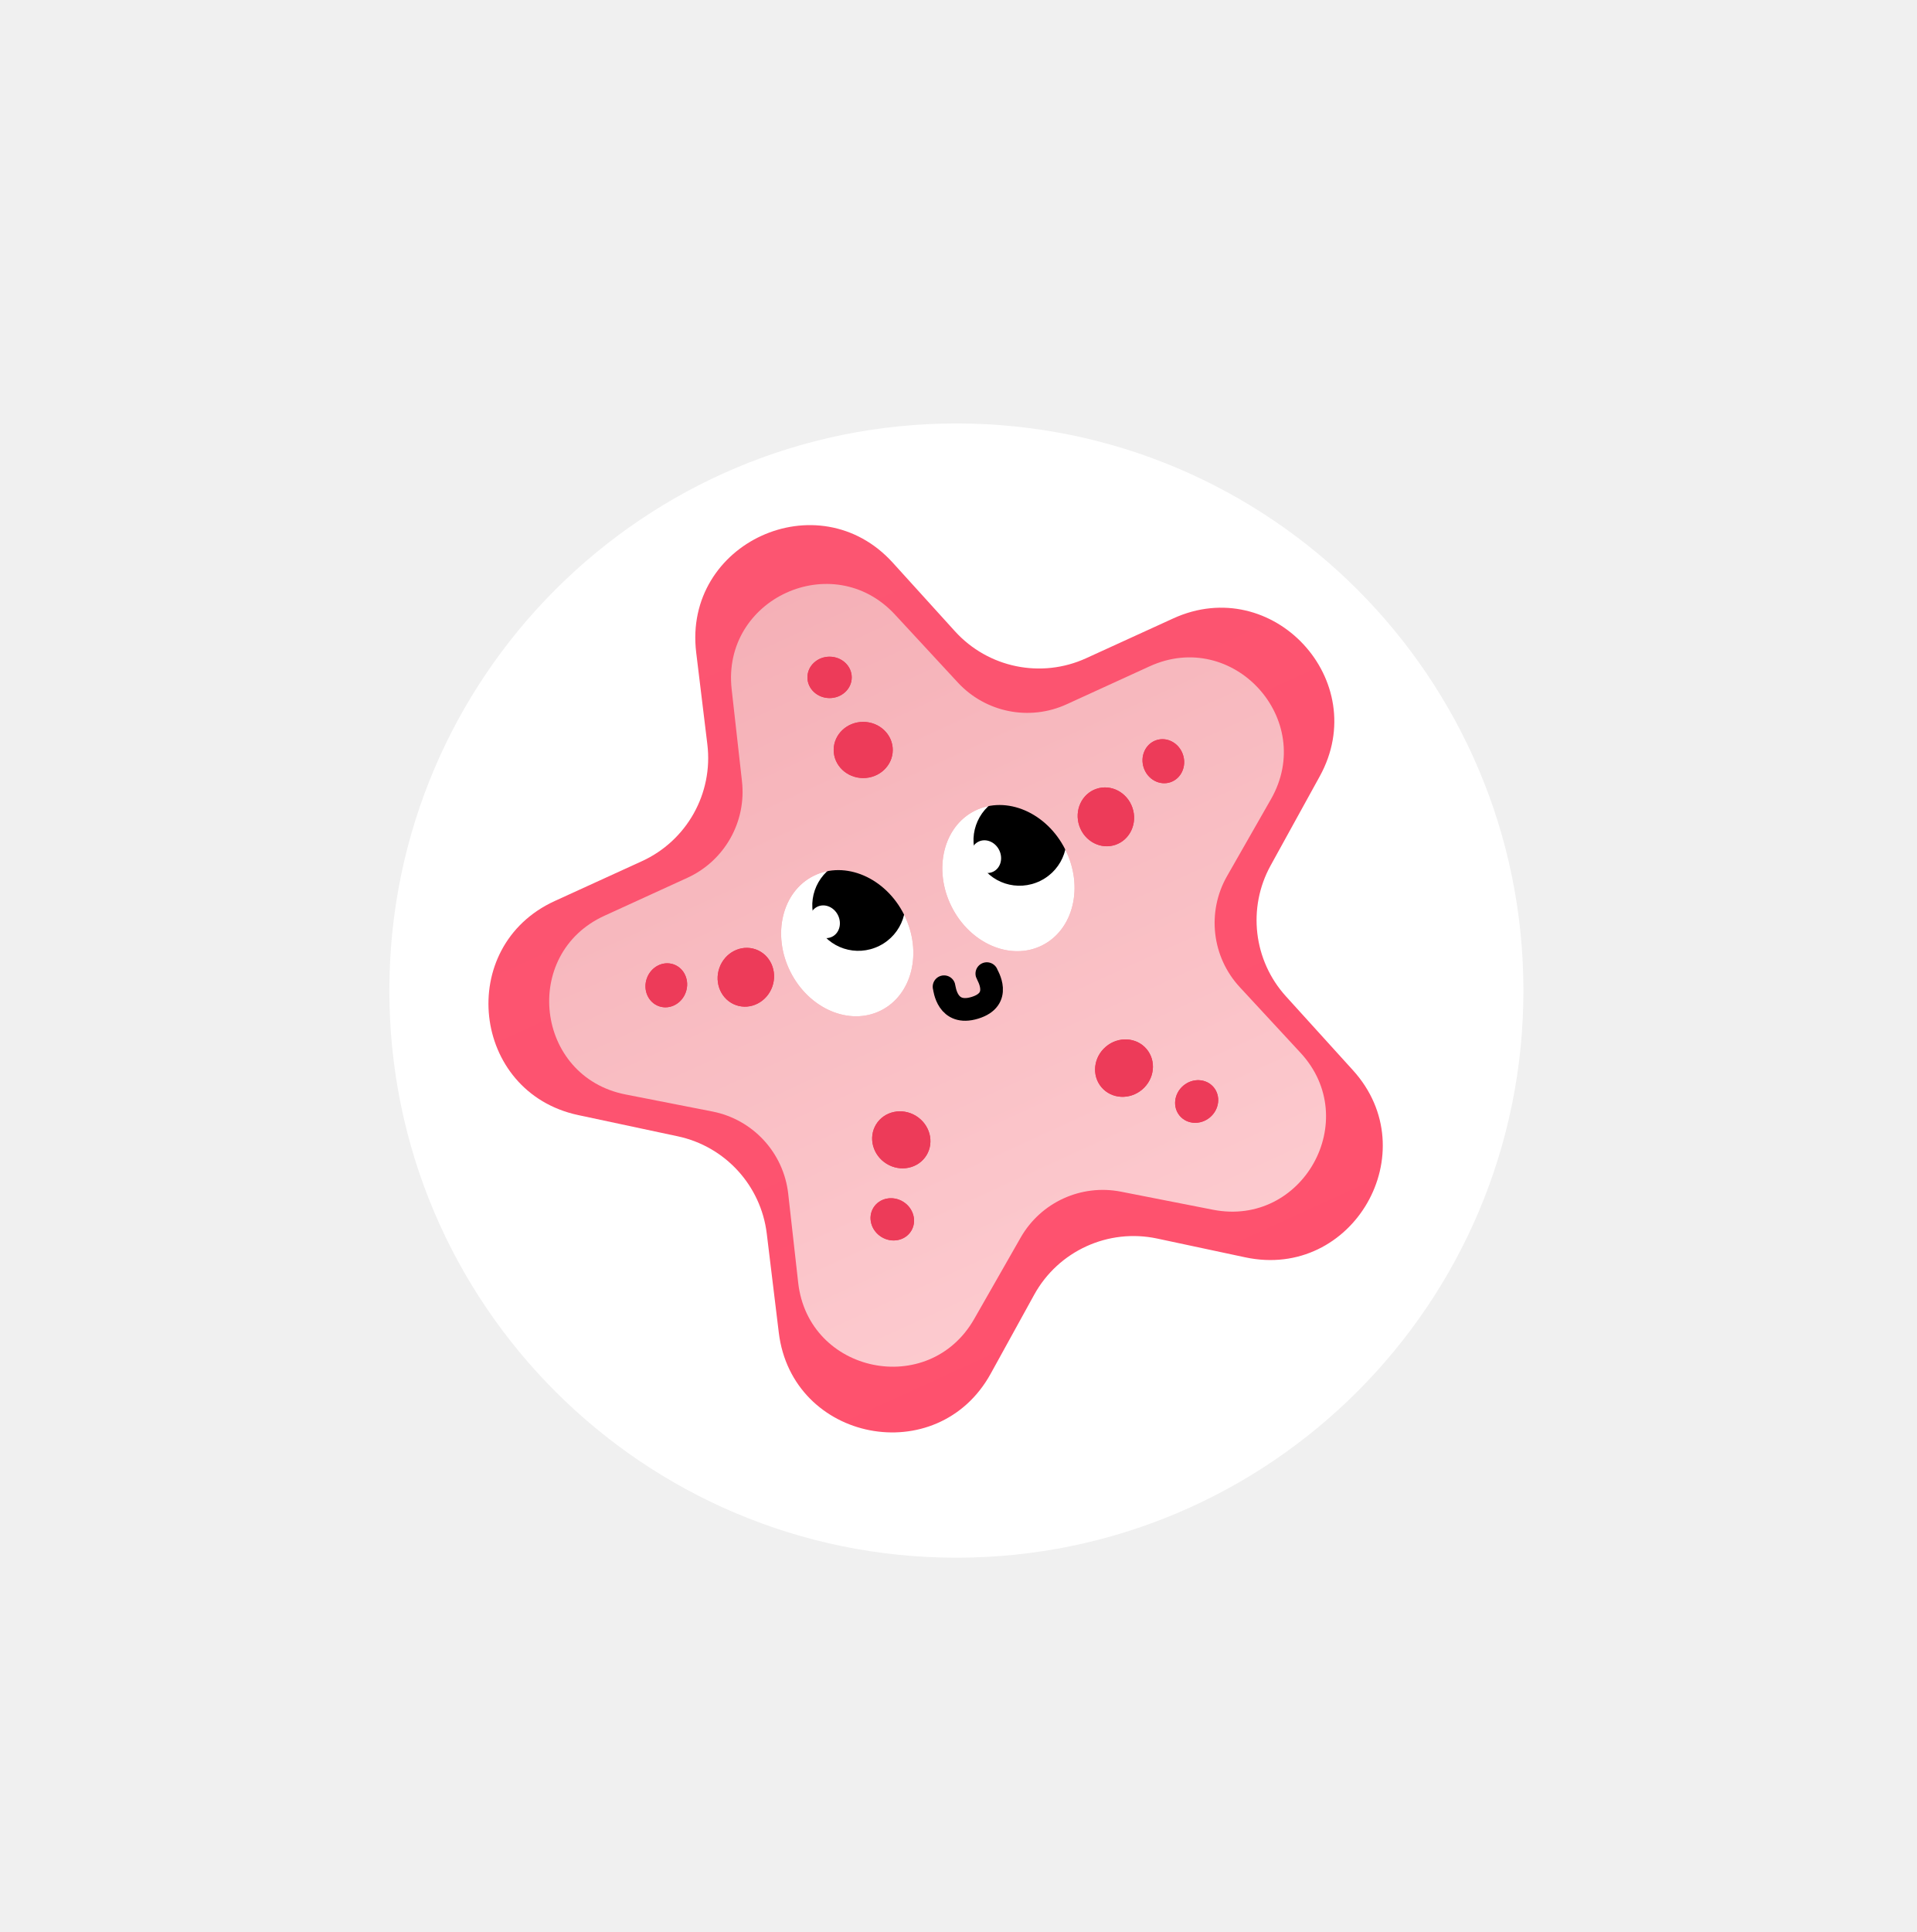
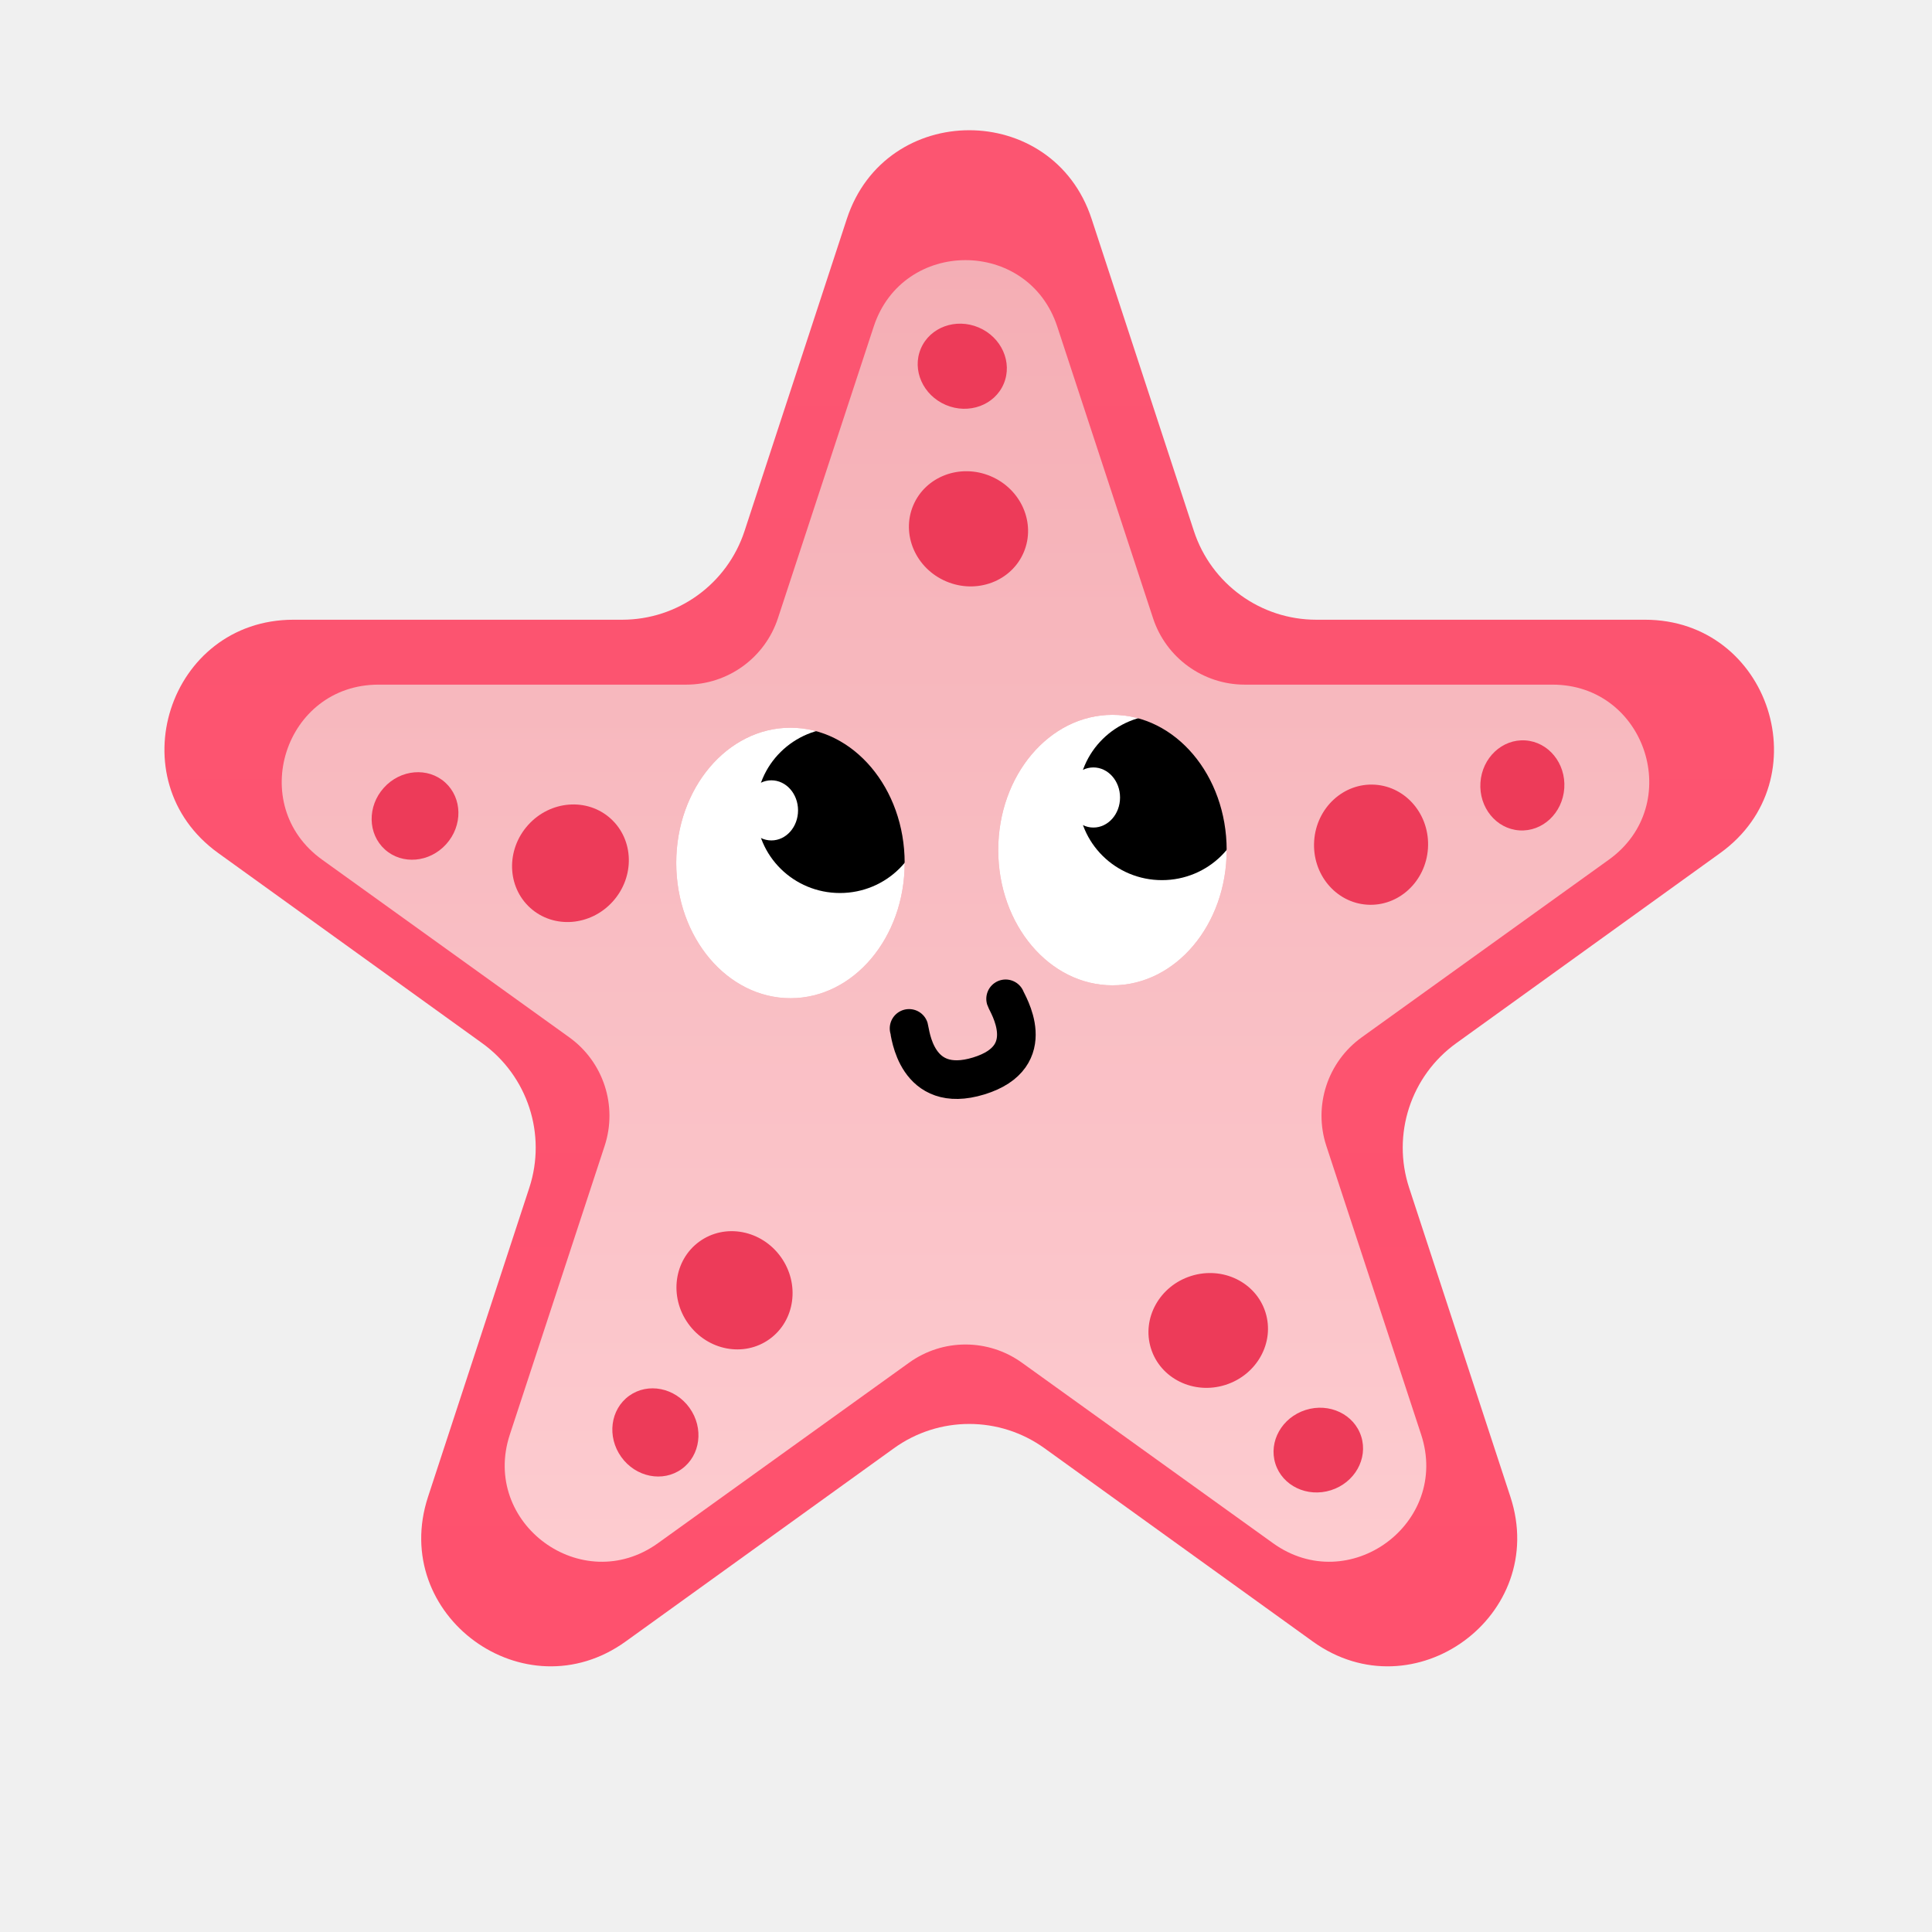
- <svg xmlns="http://www.w3.org/2000/svg" width="507" height="511" viewBox="0 0 507 511" fill="none">
-   <circle cx="253" cy="262" r="150" fill="white" />
-   <path d="M184.171 172.595C180.644 143.555 216.527 127.163 236.18 148.837L252.616 166.961C261.394 176.642 275.428 179.529 287.313 174.1L310.371 163.566C336.662 151.556 363.068 180.014 349.122 205.327L336.131 228.909C329.949 240.131 331.577 254.04 340.185 263.532L357.904 283.073C377.469 304.649 357.911 338.632 329.425 332.558L306.113 327.587C293.177 324.829 279.961 330.866 273.58 342.449L262.08 363.322C248.029 388.828 209.528 381.367 206.017 352.458L202.837 326.275C201.292 313.556 191.839 303.221 179.306 300.549L152.969 294.933C124.697 288.905 120.46 250.321 146.751 238.311L169.808 227.778C181.694 222.348 188.696 209.851 187.121 196.881L184.171 172.595Z" fill="url(#paint0_linear_1074_13262)" />
-   <path d="M193.551 182.305C190.862 158.325 220.352 144.835 236.746 162.546L253.394 180.532C260.73 188.457 272.327 190.778 282.147 186.286L304.104 176.242C326.19 166.138 348.264 190.282 336.221 211.371L324.601 231.719C319.19 241.195 320.552 253.085 327.965 261.094L344.037 278.458C360.472 296.212 344.62 324.624 320.878 319.966L296.532 315.189C286.002 313.123 275.328 318.005 270.008 327.322L257.707 348.863C245.712 369.868 213.844 363.287 211.148 339.247L208.512 315.738C207.296 304.894 199.186 296.09 188.477 293.989L165.477 289.477C141.641 284.8 137.797 252.318 159.883 242.215L181.84 232.171C191.66 227.679 197.485 217.389 196.281 206.657L193.551 182.305Z" fill="url(#paint1_linear_1074_13262)" />
-   <ellipse cx="5.86" cy="5.473" rx="5.86" ry="5.473" transform="matrix(0.99999 0.00450466 -0.00450732 0.99999 213.618 173.665)" fill="#ED3B59" />
-   <ellipse cx="7.814" cy="7.428" rx="7.814" ry="7.428" transform="matrix(0.99999 0.00450466 -0.00450732 0.99999 220.573 190.899)" fill="#ED3B59" />
-   <ellipse cx="5.864" cy="5.47" rx="5.864" ry="5.47" transform="matrix(0.323669 0.946169 -0.946032 0.324077 311.025 194.014)" fill="#ED3B59" />
-   <ellipse cx="7.819" cy="7.424" rx="7.819" ry="7.424" transform="matrix(0.323669 0.946169 -0.946032 0.324077 297.039 206.244)" fill="#ED3B59" />
-   <ellipse cx="5.862" cy="5.472" rx="5.862" ry="5.472" transform="matrix(-0.763578 0.645718 -0.645195 -0.764016 324.567 291.732)" fill="#ED3B59" />
-   <ellipse cx="7.816" cy="7.426" rx="7.816" ry="7.426" transform="matrix(-0.763578 0.645718 -0.645195 -0.764016 308.1 283.136)" fill="#ED3B59" />
-   <ellipse cx="5.861" cy="5.472" rx="5.861" ry="5.472" transform="matrix(-0.85155 -0.524271 0.523751 -0.851873 238.17 330.241)" fill="#ED3B59" />
-   <ellipse cx="7.815" cy="7.427" rx="7.815" ry="7.427" transform="matrix(-0.85155 -0.524271 0.523751 -0.851873 241.188 311.902)" fill="#ED3B59" />
-   <ellipse cx="5.864" cy="5.47" rx="5.864" ry="5.47" transform="matrix(0.331383 -0.943497 0.943355 0.331784 169.16 264.326)" fill="#ED3B59" />
-   <ellipse cx="7.819" cy="7.424" rx="7.819" ry="7.424" transform="matrix(0.331383 -0.943497 0.943355 0.331784 187.71 263.39)" fill="#ED3B59" />
-   <ellipse cx="5.86" cy="5.473" rx="5.86" ry="5.473" transform="matrix(0.99999 0.00450466 -0.00450732 0.99999 213.618 173.665)" fill="#ED3B59" />
-   <ellipse cx="7.814" cy="7.428" rx="7.814" ry="7.428" transform="matrix(0.99999 0.00450466 -0.00450732 0.99999 220.573 190.899)" fill="#ED3B59" />
-   <ellipse cx="5.864" cy="5.47" rx="5.864" ry="5.47" transform="matrix(0.323669 0.946169 -0.946032 0.324077 311.025 194.014)" fill="#ED3B59" />
-   <ellipse cx="7.819" cy="7.424" rx="7.819" ry="7.424" transform="matrix(0.323669 0.946169 -0.946032 0.324077 297.039 206.244)" fill="#ED3B59" />
-   <ellipse cx="5.862" cy="5.472" rx="5.862" ry="5.472" transform="matrix(-0.763578 0.645718 -0.645195 -0.764016 324.567 291.732)" fill="#ED3B59" />
-   <ellipse cx="7.816" cy="7.426" rx="7.816" ry="7.426" transform="matrix(-0.763578 0.645718 -0.645195 -0.764016 308.1 283.136)" fill="#ED3B59" />
-   <ellipse cx="5.861" cy="5.472" rx="5.861" ry="5.472" transform="matrix(-0.85155 -0.524271 0.523751 -0.851873 238.17 330.241)" fill="#ED3B59" />
-   <ellipse cx="7.815" cy="7.427" rx="7.815" ry="7.427" transform="matrix(-0.85155 -0.524271 0.523751 -0.851873 241.189 311.902)" fill="#ED3B59" />
-   <ellipse cx="5.864" cy="5.47" rx="5.864" ry="5.47" transform="matrix(0.331383 -0.943497 0.943355 0.331784 169.16 264.326)" fill="#ED3B59" />
-   <ellipse cx="7.819" cy="7.424" rx="7.819" ry="7.424" transform="matrix(0.331383 -0.943497 0.943355 0.331784 187.71 263.39)" fill="#ED3B59" />
-   <path d="M249.735 260.983C249.886 261.475 250.521 268.813 257.902 266.552C265.282 264.291 261.203 258.008 261.052 257.516" stroke="black" stroke-width="6" stroke-linecap="round" />
-   <mask id="mask0_1074_13262" style="mask-type:alpha" maskUnits="userSpaceOnUse" x="206" y="230" width="36" height="39">
-     <path d="M215.225 231.666C223.54 227.512 234.264 232.116 239.178 241.949C244.091 251.782 241.332 263.12 233.017 267.274C224.702 271.427 213.98 266.824 209.066 256.991C204.153 247.158 206.911 235.82 215.225 231.666Z" fill="white" />
+ <svg xmlns="http://www.w3.org/2000/svg" width="300" height="300" viewBox="0 0 300 300" fill="none">
+   <mask id="mask0_1078_13100" style="mask-type:alpha" maskUnits="userSpaceOnUse" x="0" y="0" width="300" height="300">
+     <circle cx="150" cy="150" r="150" fill="white" />
  </mask>
-   <g mask="url(#mask0_1074_13262)">
-     <ellipse cx="16.83" cy="19.903" rx="16.83" ry="19.903" transform="matrix(0.894589 -0.446891 0.446973 0.894548 200.17 239.187)" fill="white" />
-     <path d="M238.227 233.772C241.23 239.781 238.72 247.121 232.623 250.167C226.525 253.214 219.148 250.812 216.146 244.802C213.143 238.793 215.652 231.453 221.75 228.407C227.847 225.361 235.225 227.763 238.227 233.772Z" fill="black" />
-     <ellipse cx="3.927" cy="4.423" rx="3.927" ry="4.423" transform="matrix(0.894589 -0.446891 0.446973 0.894548 212.663 241.598)" fill="white" />
-   </g>
-   <mask id="mask1_1074_13262" style="mask-type:alpha" maskUnits="userSpaceOnUse" x="249" y="212" width="36" height="40">
-     <path d="M257.871 214.447C266.186 210.293 276.91 214.897 281.823 224.73C286.736 234.563 283.978 245.901 275.663 250.055C267.348 254.208 256.625 249.605 251.712 239.772C246.799 229.939 249.557 218.601 257.871 214.447Z" fill="white" />
-   </mask>
-   <g mask="url(#mask1_1074_13262)">
-     <ellipse cx="16.83" cy="19.903" rx="16.83" ry="19.903" transform="matrix(0.894589 -0.446891 0.446973 0.894548 242.816 221.968)" fill="white" />
-     <path d="M280.873 216.553C283.875 222.562 281.366 229.902 275.269 232.948C269.171 235.995 261.794 233.593 258.792 227.583C255.789 221.574 258.298 214.234 264.396 211.188C270.493 208.142 277.87 210.544 280.873 216.553Z" fill="black" />
-     <ellipse cx="3.927" cy="4.423" rx="3.927" ry="4.423" transform="matrix(0.894589 -0.446891 0.446973 0.894548 255.309 224.379)" fill="white" />
+   <g mask="url(#mask0_1078_13100)">
+     <path d="M131.495 33.993C137.512 15.631 163.488 15.631 169.505 33.993L185.389 82.46C188.082 90.675 195.749 96.231 204.394 96.231L255.427 96.231C274.843 96.231 282.871 121.111 267.117 132.459L226.127 161.986C219.057 167.078 216.097 176.162 218.811 184.442L234.537 232.43C240.566 250.826 219.55 266.201 203.842 254.886L162.19 224.883C155.208 219.853 145.792 219.853 138.81 224.883L97.158 254.886C81.45 266.201 60.434 250.826 66.463 232.43L82.189 184.442C84.903 176.162 81.943 167.078 74.873 161.986L33.883 132.459C18.129 121.111 26.157 96.231 45.573 96.231L96.606 96.231C105.251 96.231 112.918 90.675 115.611 82.46L131.495 33.993Z" fill="url(#paint0_linear_1078_13100)" />
+     <path d="M135.67 50.713C140.189 36.954 159.653 36.954 164.172 50.713L179.042 95.99C181.064 102.148 186.812 106.31 193.293 106.31H241.068C255.638 106.31 261.654 124.986 249.823 133.49L211.449 161.073C206.136 164.893 203.911 171.716 205.953 177.934L220.676 222.762C225.205 236.554 209.457 248.095 197.67 239.622L158.676 211.594C153.445 207.833 146.397 207.833 141.166 211.594L102.172 239.622C90.385 248.095 74.636 236.554 79.166 222.762L93.888 177.934C95.93 171.716 93.706 164.893 88.392 161.073L50.019 133.49C38.188 124.986 44.204 106.31 58.773 106.31H106.549C113.03 106.31 118.778 102.148 120.8 95.99L135.67 50.713Z" fill="url(#paint1_linear_1078_13100)" />
+     <ellipse cx="6.991" cy="6.534" rx="6.991" ry="6.534" transform="matrix(0.920726 0.39021 -0.389311 0.921106 145.528 48.12)" fill="#ED3B59" />
+     <ellipse cx="9.321" cy="8.868" rx="9.321" ry="8.868" transform="matrix(0.920726 0.39021 -0.389311 0.921106 145.258 70.3094)" fill="#ED3B59" />
+     <ellipse cx="7" cy="6.526" rx="7" ry="6.526" transform="matrix(-0.0660727 0.998118 -0.997521 -0.0659208 243.363 115.399)" fill="#ED3B59" />
+     <ellipse cx="9.333" cy="8.857" rx="9.333" ry="8.857" transform="matrix(-0.0660727 0.998118 -0.997521 -0.0659208 222.349 122.431)" fill="#ED3B59" />
+     <ellipse cx="6.995" cy="6.53" rx="6.995" ry="6.53" transform="matrix(-0.952972 0.301463 -0.300566 -0.954266 213.334 229.292)" fill="#ED3B59" />
+     <ellipse cx="9.327" cy="8.863" rx="9.327" ry="8.863" transform="matrix(-0.952972 0.301463 -0.300566 -0.954266 199.165 212.237)" fill="#ED3B59" />
+     <ellipse cx="6.994" cy="6.532" rx="6.994" ry="6.532" transform="matrix(-0.583341 -0.812762 0.811061 -0.58422 100.552 231.927)" fill="#ED3B59" />
+     <ellipse cx="9.325" cy="8.864" rx="9.325" ry="8.864" transform="matrix(-0.583341 -0.812762 0.811061 -0.58422 112.306 213.113)" fill="#ED3B59" />
+     <ellipse cx="7" cy="6.526" rx="7" ry="6.526" transform="matrix(0.668919 -0.74293 0.742277 0.670544 54.9187 127.527)" fill="#ED3B59" />
+     <ellipse cx="9.333" cy="8.857" rx="9.333" ry="8.857" transform="matrix(0.668919 -0.74293 0.742277 0.670544 75.7618 135.039)" fill="#ED3B59" />
+     <mask id="mask1_1078_13100" style="mask-type:alpha" maskUnits="userSpaceOnUse" x="155" y="111" width="36" height="42">
+       <path d="M172.735 111C182.53 111 190.473 120.402 190.476 132C190.48 143.598 182.542 153 172.747 153C162.952 153 155.009 143.598 155.006 132C155.003 120.402 162.94 111 172.735 111Z" fill="white" />
+     </mask>
+     <g mask="url(#mask1_1078_13100)">
+       <ellipse cx="17.735" cy="21" rx="17.735" ry="21" transform="matrix(1 0 0.000270854 1 155 111)" fill="white" />
+       <path d="M193.43 123.833C193.432 130.921 187.61 136.667 180.427 136.667C173.245 136.667 167.42 130.921 167.418 123.833C167.416 116.746 173.238 111 180.421 111C187.603 111 193.428 116.746 193.43 123.833Z" fill="black" />
+       <ellipse cx="4.138" cy="4.667" rx="4.138" ry="4.667" transform="matrix(1 0 0.000270854 1 165.643 119.167)" fill="white" />
+     </g>
+     <mask id="mask2_1078_13100" style="mask-type:alpha" maskUnits="userSpaceOnUse" x="105" y="113" width="36" height="42">
+       <path d="M122.735 113C132.53 113 140.473 122.402 140.476 134C140.48 145.598 132.542 155 122.747 155C112.952 155 105.009 145.598 105.006 134C105.003 122.402 112.94 113 122.735 113Z" fill="white" />
+     </mask>
+     <g mask="url(#mask2_1078_13100)">
+       <ellipse cx="17.735" cy="21" rx="17.735" ry="21" transform="matrix(1 0 0.000270854 1 105 113)" fill="white" />
+       <path d="M143.43 125.833C143.432 132.921 137.61 138.667 130.427 138.667C123.245 138.667 117.42 132.921 117.418 125.833C117.416 118.746 123.238 113 130.421 113C137.603 113 143.428 118.746 143.43 125.833Z" fill="black" />
+       <ellipse cx="4.138" cy="4.667" rx="4.138" ry="4.667" transform="matrix(1 0 0.000270854 1 115.643 121.167)" fill="white" />
+     </g>
+     <path d="M141.16 159.691C141.359 160.343 142.201 170.068 151.978 167.072C161.756 164.075 156.352 155.749 156.152 155.097" stroke="black" stroke-width="6" stroke-linecap="round" />
  </g>
  <defs>
-     <linearGradient id="paint0_linear_1074_13262" x1="172.795" y1="78.936" x2="334.126" y2="432.1" gradientUnits="userSpaceOnUse">
+     <linearGradient id="paint0_linear_1078_13100" x1="150.5" y1="-24" x2="150.5" y2="324" gradientUnits="userSpaceOnUse">
      <stop stop-color="#FB5672" />
      <stop offset="1" stop-color="#FF506D" />
    </linearGradient>
-     <linearGradient id="paint1_linear_1074_13262" x1="185.076" y1="106.725" x2="320.809" y2="403.444" gradientUnits="userSpaceOnUse">
+     <linearGradient id="paint1_linear_1078_13100" x1="149.921" y1="7.32" x2="149.921" y2="293.84" gradientUnits="userSpaceOnUse">
      <stop stop-color="#F3A9B0" />
      <stop offset="1" stop-color="#FFD3D7" />
    </linearGradient>
  </defs>
</svg>
